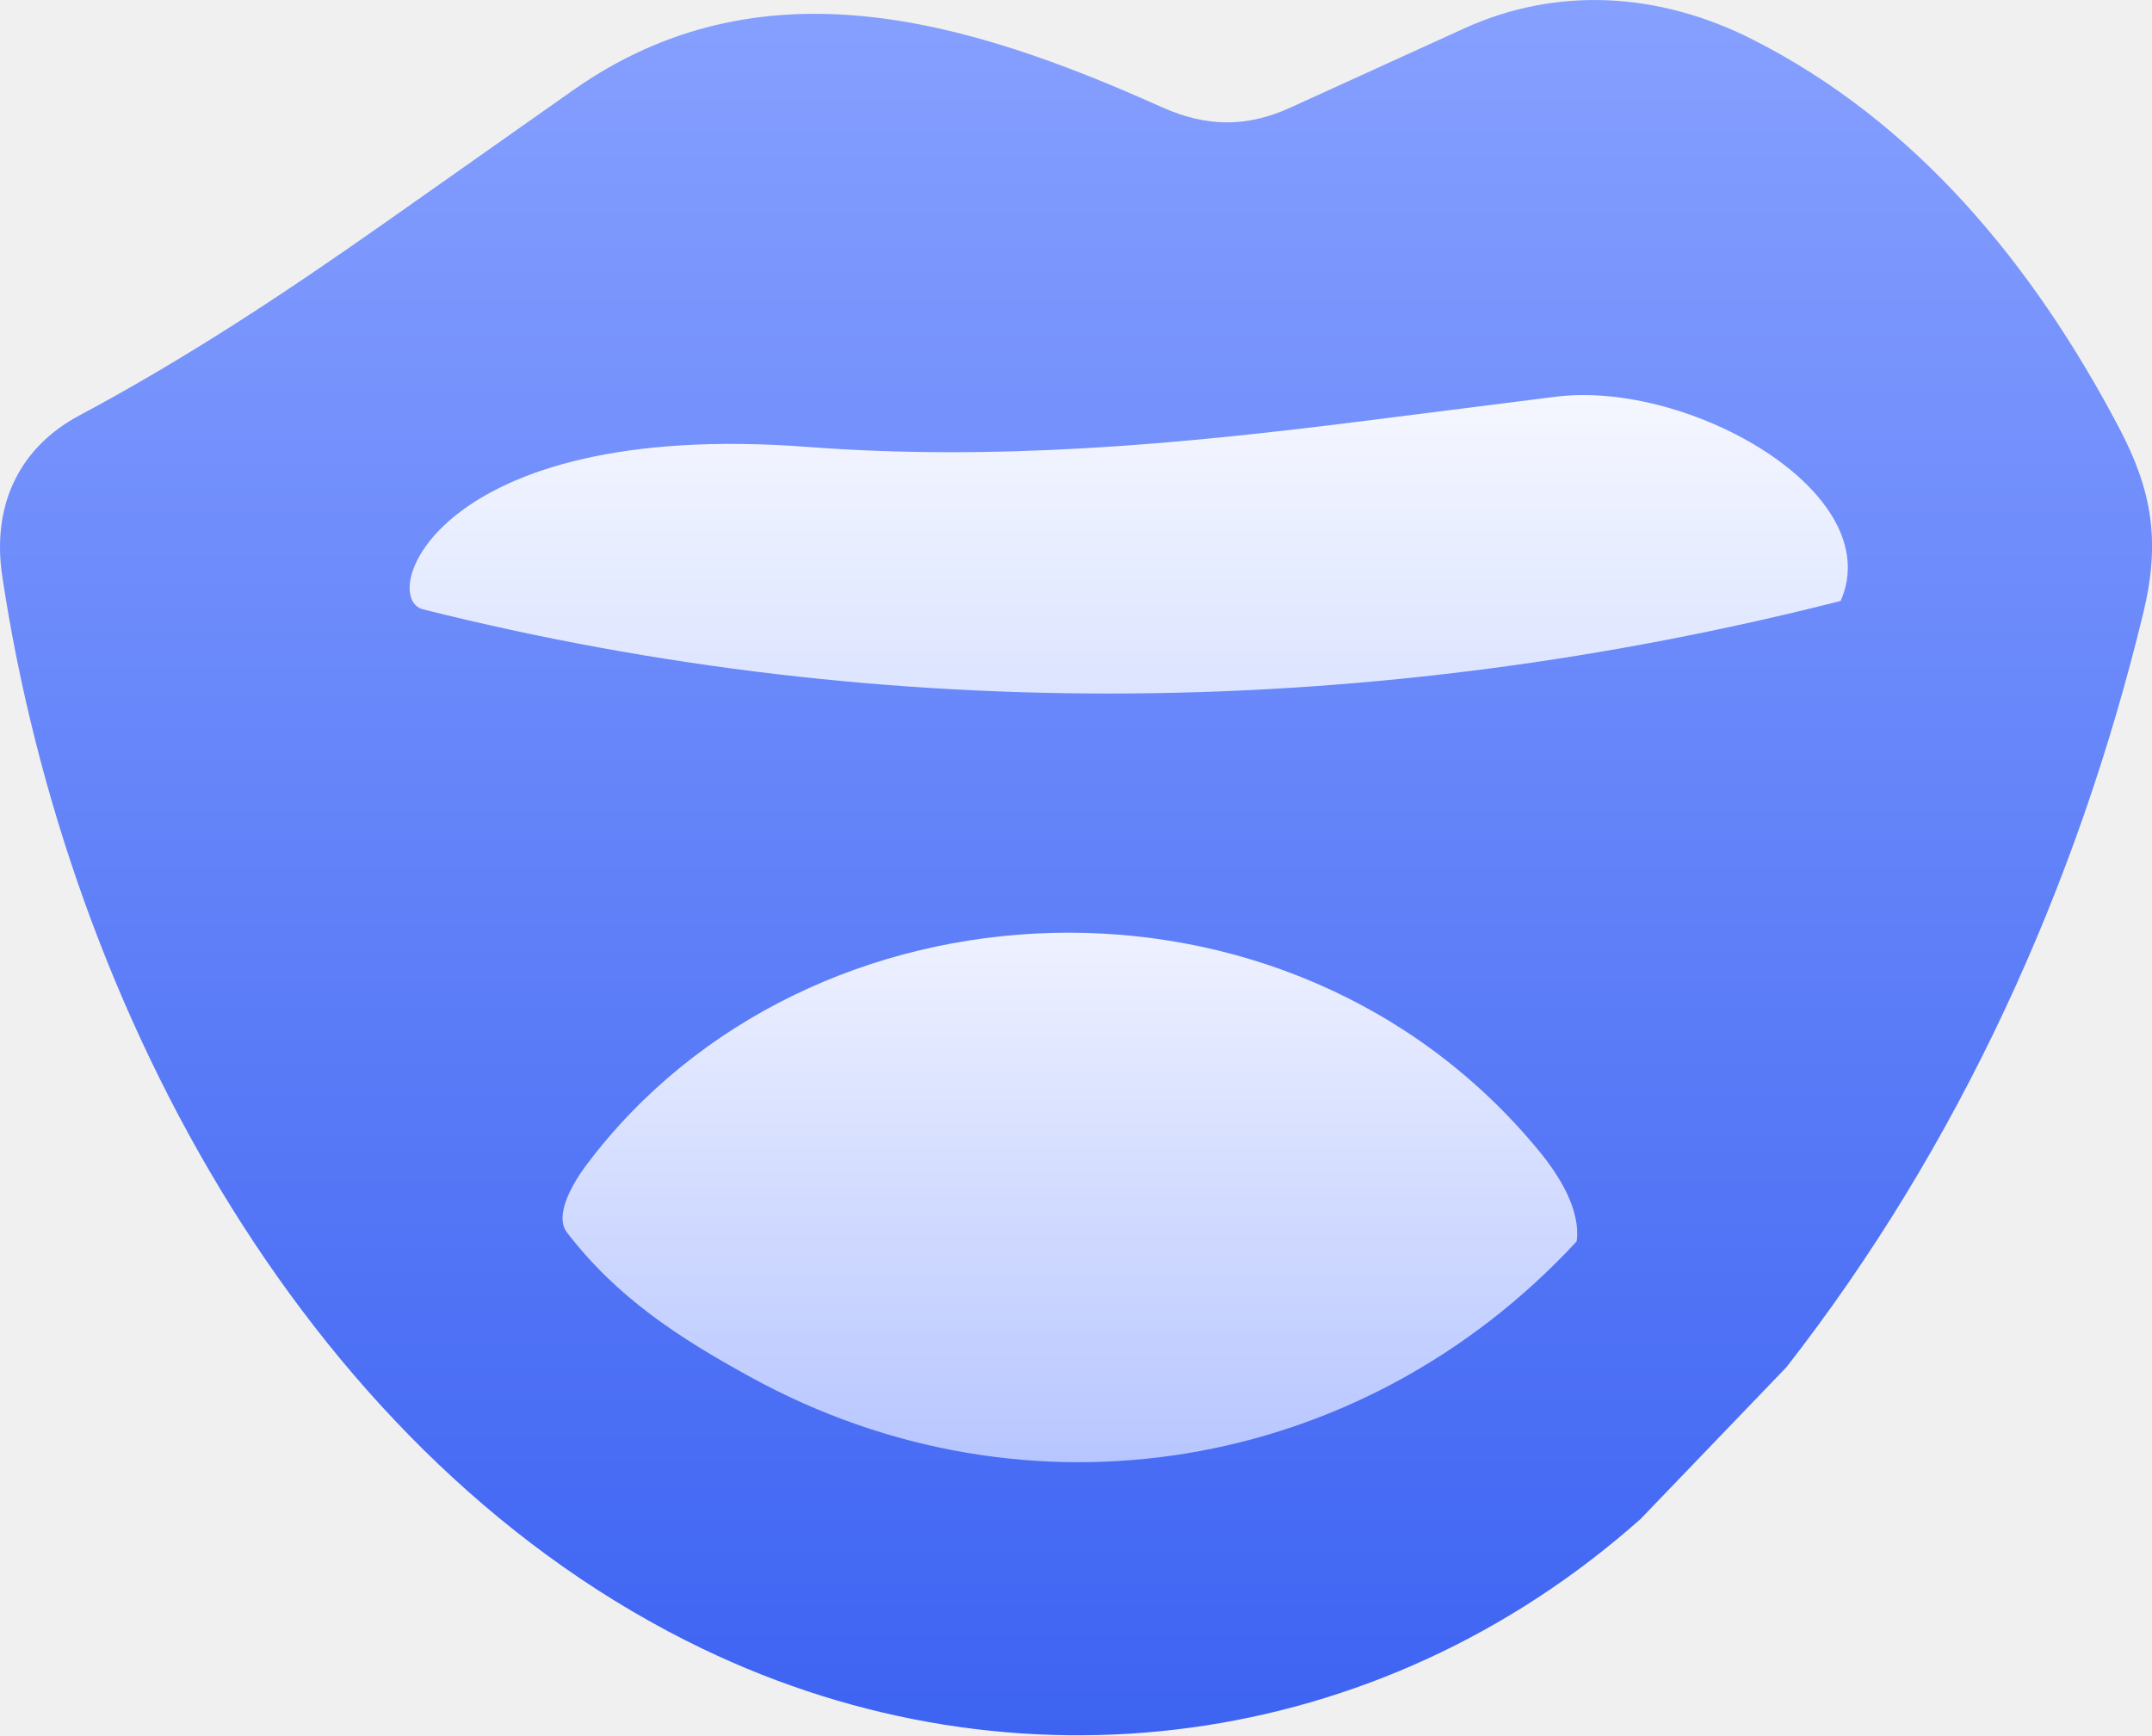
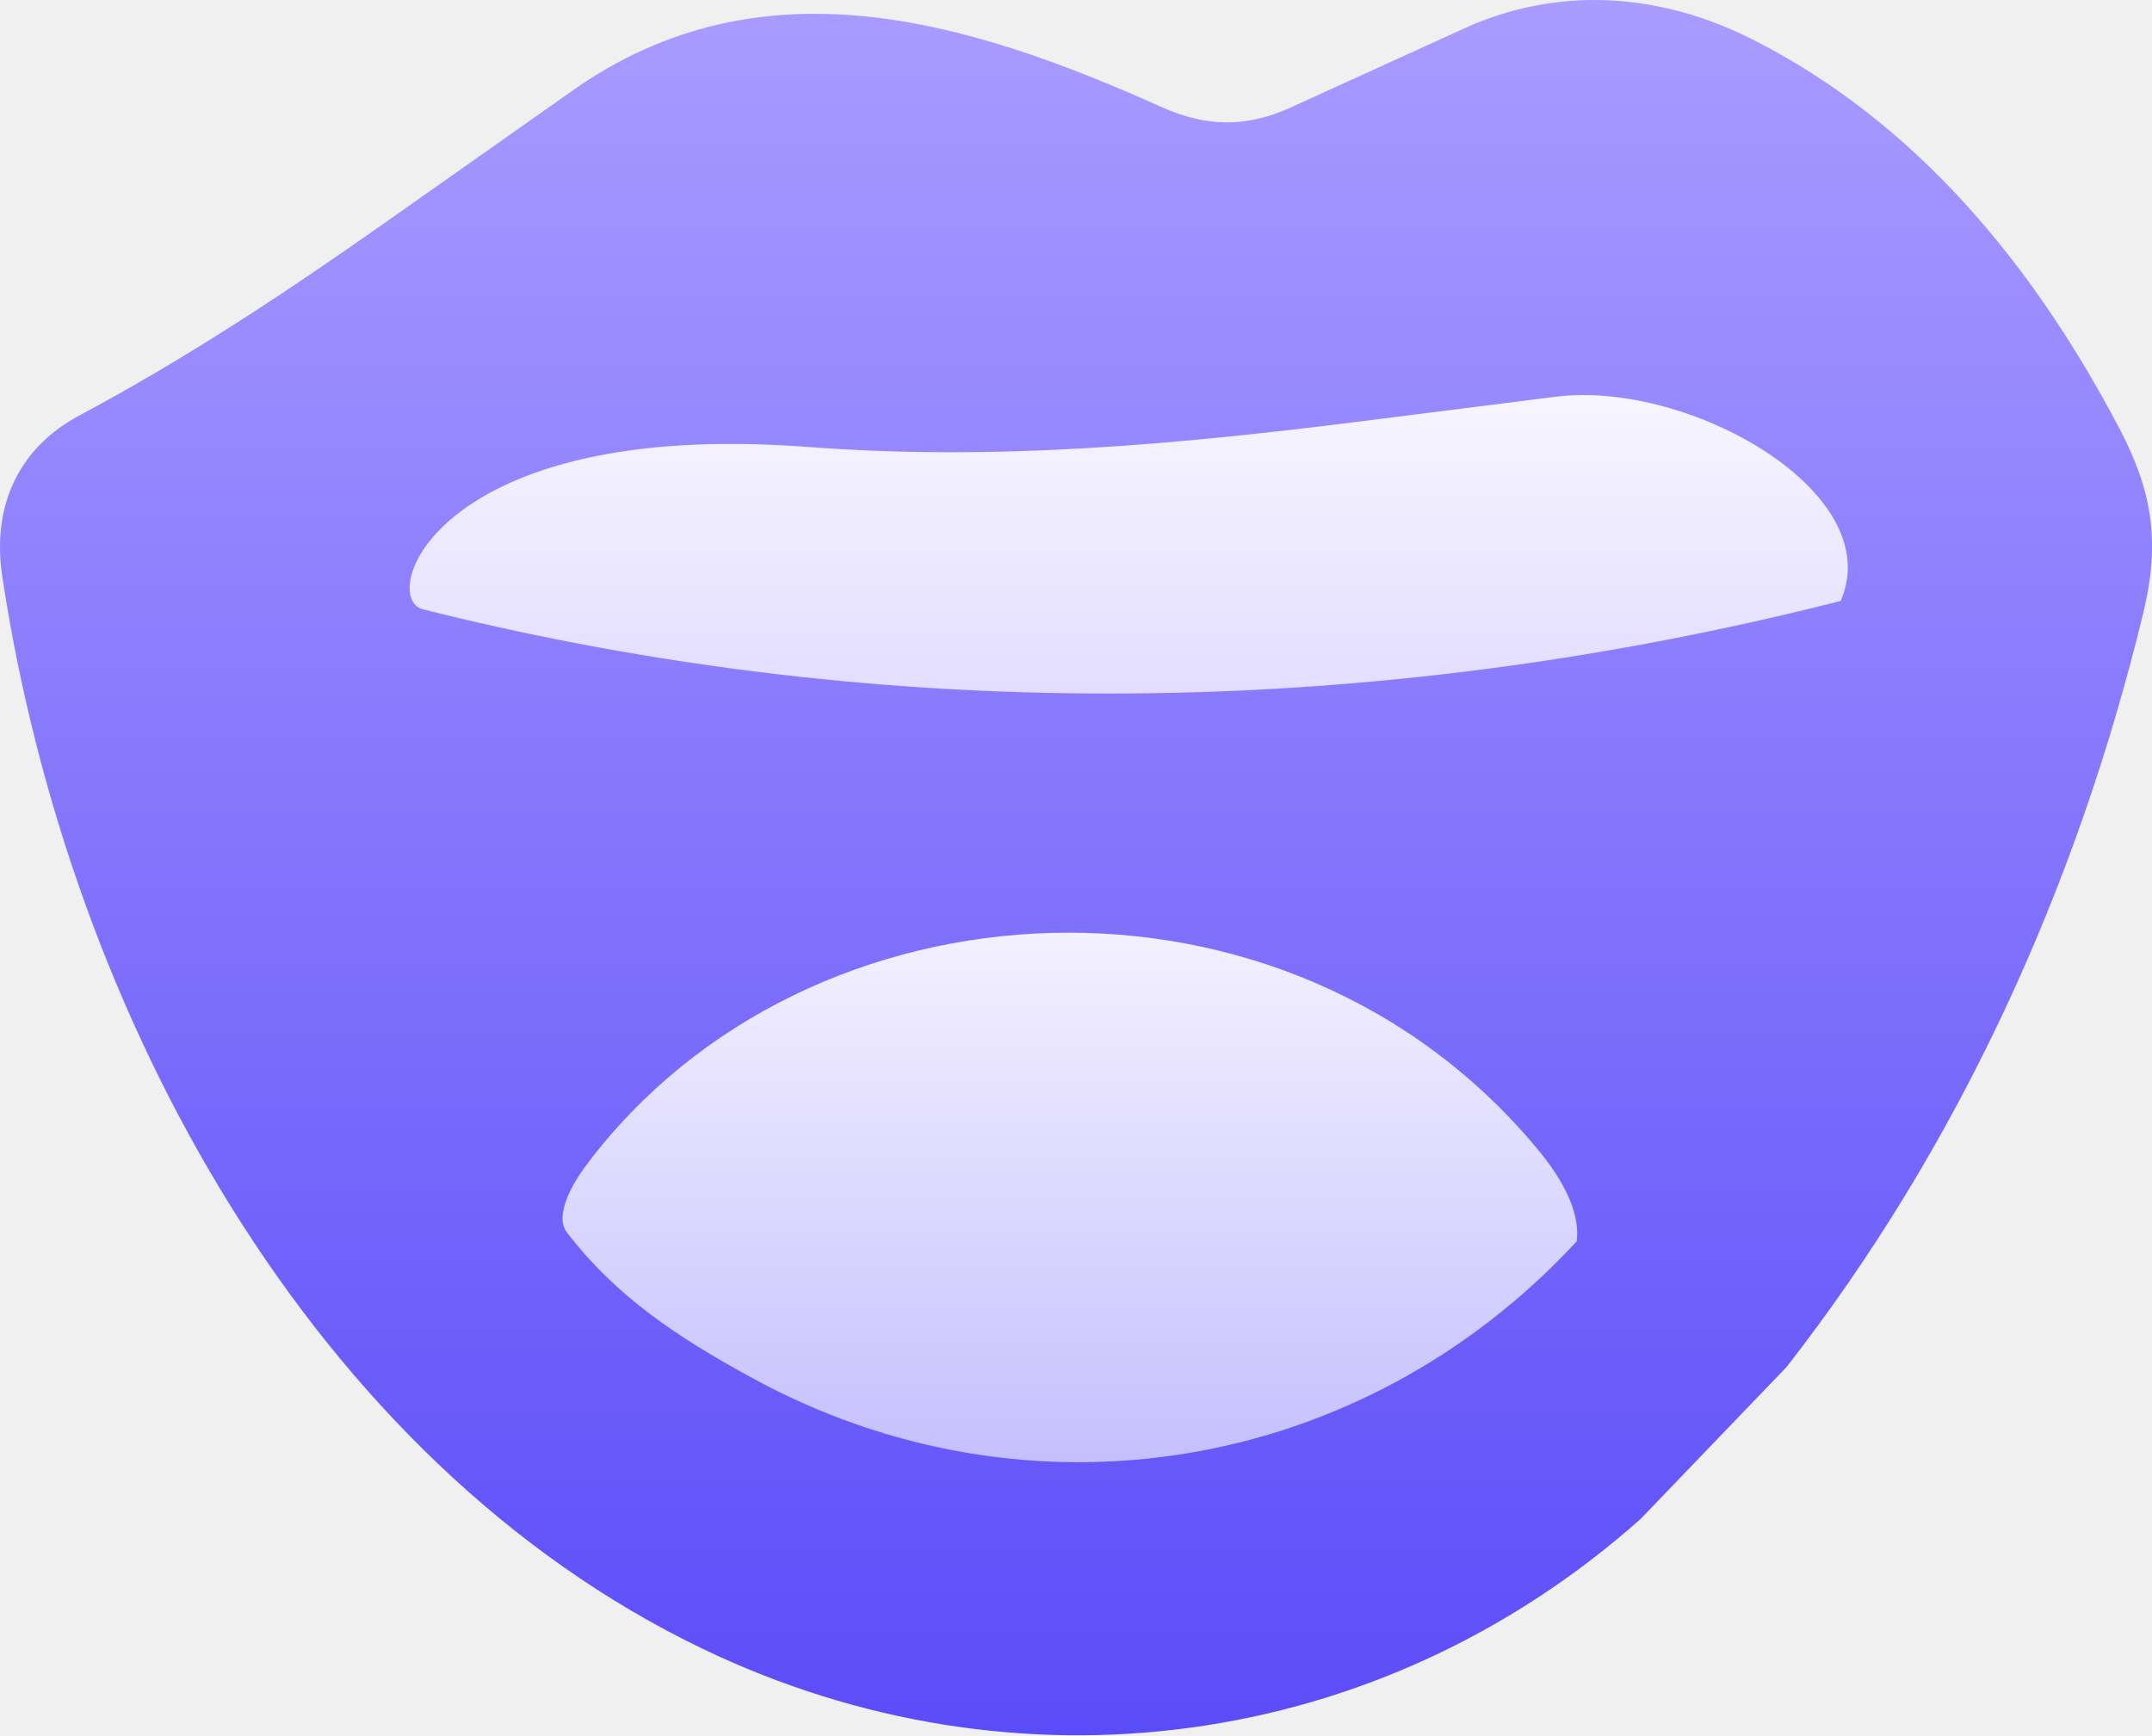
<svg xmlns="http://www.w3.org/2000/svg" preserveAspectRatio="none" overflow="visible" style="display: block;" width="31" height="25" viewBox="0 0 31 25" fill="none">
  <g id="322 2" clip-path="url(#clip0_0_27)">
    <path id="Vector" d="M0.033 8.306C-0.13 7.225 0.324 6.423 1.139 5.988C2.689 5.16 4.107 4.221 5.548 3.207L8.252 1.302C10.947 -0.595 13.899 0.27 16.737 1.544C17.374 1.83 17.954 1.84 18.589 1.55L21.093 0.409C22.429 -0.2 23.897 -0.112 25.235 0.563C27.587 1.748 29.286 3.804 30.528 6.168C31 7.066 31.125 7.795 30.874 8.833C29.916 12.789 28.21 16.526 25.733 19.698L23.633 21.884C19.858 25.241 14.63 25.92 10.125 23.756C4.52 21.064 0.988 14.641 0.033 8.306Z" fill="url(#paint0_linear_0_27)" />
    <path id="Vector_2" d="M10.812 19.84C9.764 19.265 8.89 18.694 8.168 17.758C7.973 17.506 8.265 17.027 8.445 16.787C11.637 12.527 18.569 12.188 22.179 16.593C22.455 16.931 22.773 17.426 22.712 17.885C19.615 21.233 14.797 22.029 10.812 19.84Z" fill="url(#paint1_linear_0_27)" />
    <path id="Vector_3" d="M6.094 8.779C5.437 8.614 6.261 6.031 11.633 6.439C14.343 6.644 16.95 6.406 19.64 6.066L22.409 5.716C24.33 5.473 27.2 7.098 26.515 8.658C19.819 10.361 12.827 10.468 6.094 8.779V8.779Z" fill="url(#paint2_linear_0_27)" />
  </g>
  <defs>
    <linearGradient id="paint0_linear_0_27" x1="15.501" y1="-2.4964e-05" x2="15.501" y2="25.001" gradientUnits="userSpaceOnUse">
-       <stop stop-color="#86A0FF" />
-       <stop offset="1" stop-color="#3D63F2" />
+       <stop stop-color="#A99BFF" />
+       <stop offset="1" stop-color="#5B4CF9" />
    </linearGradient>
    <linearGradient id="paint1_linear_0_27" x1="15.412" y1="13.438" x2="15.412" y2="21.066" gradientUnits="userSpaceOnUse">
-       <stop stop-color="#EEF1FF" />
-       <stop offset="1" stop-color="#B7C6FF" />
+       <stop stop-color="#F3F0FF" />
+       <stop offset="1" stop-color="#C5C0FD" />
    </linearGradient>
    <linearGradient id="paint2_linear_0_27" x1="16.26" y1="5.692" x2="16.26" y2="9.992" gradientUnits="userSpaceOnUse">
-       <stop stop-color="#F5F7FF" />
-       <stop offset="1" stop-color="#DCE4FF" />
+       <stop stop-color="#F7F5FF" />
+       <stop offset="1" stop-color="#E3DDFF" />
    </linearGradient>
    <clipPath id="clip0_0_27">
      <rect width="31" height="25" fill="white" />
    </clipPath>
  </defs>
</svg>
